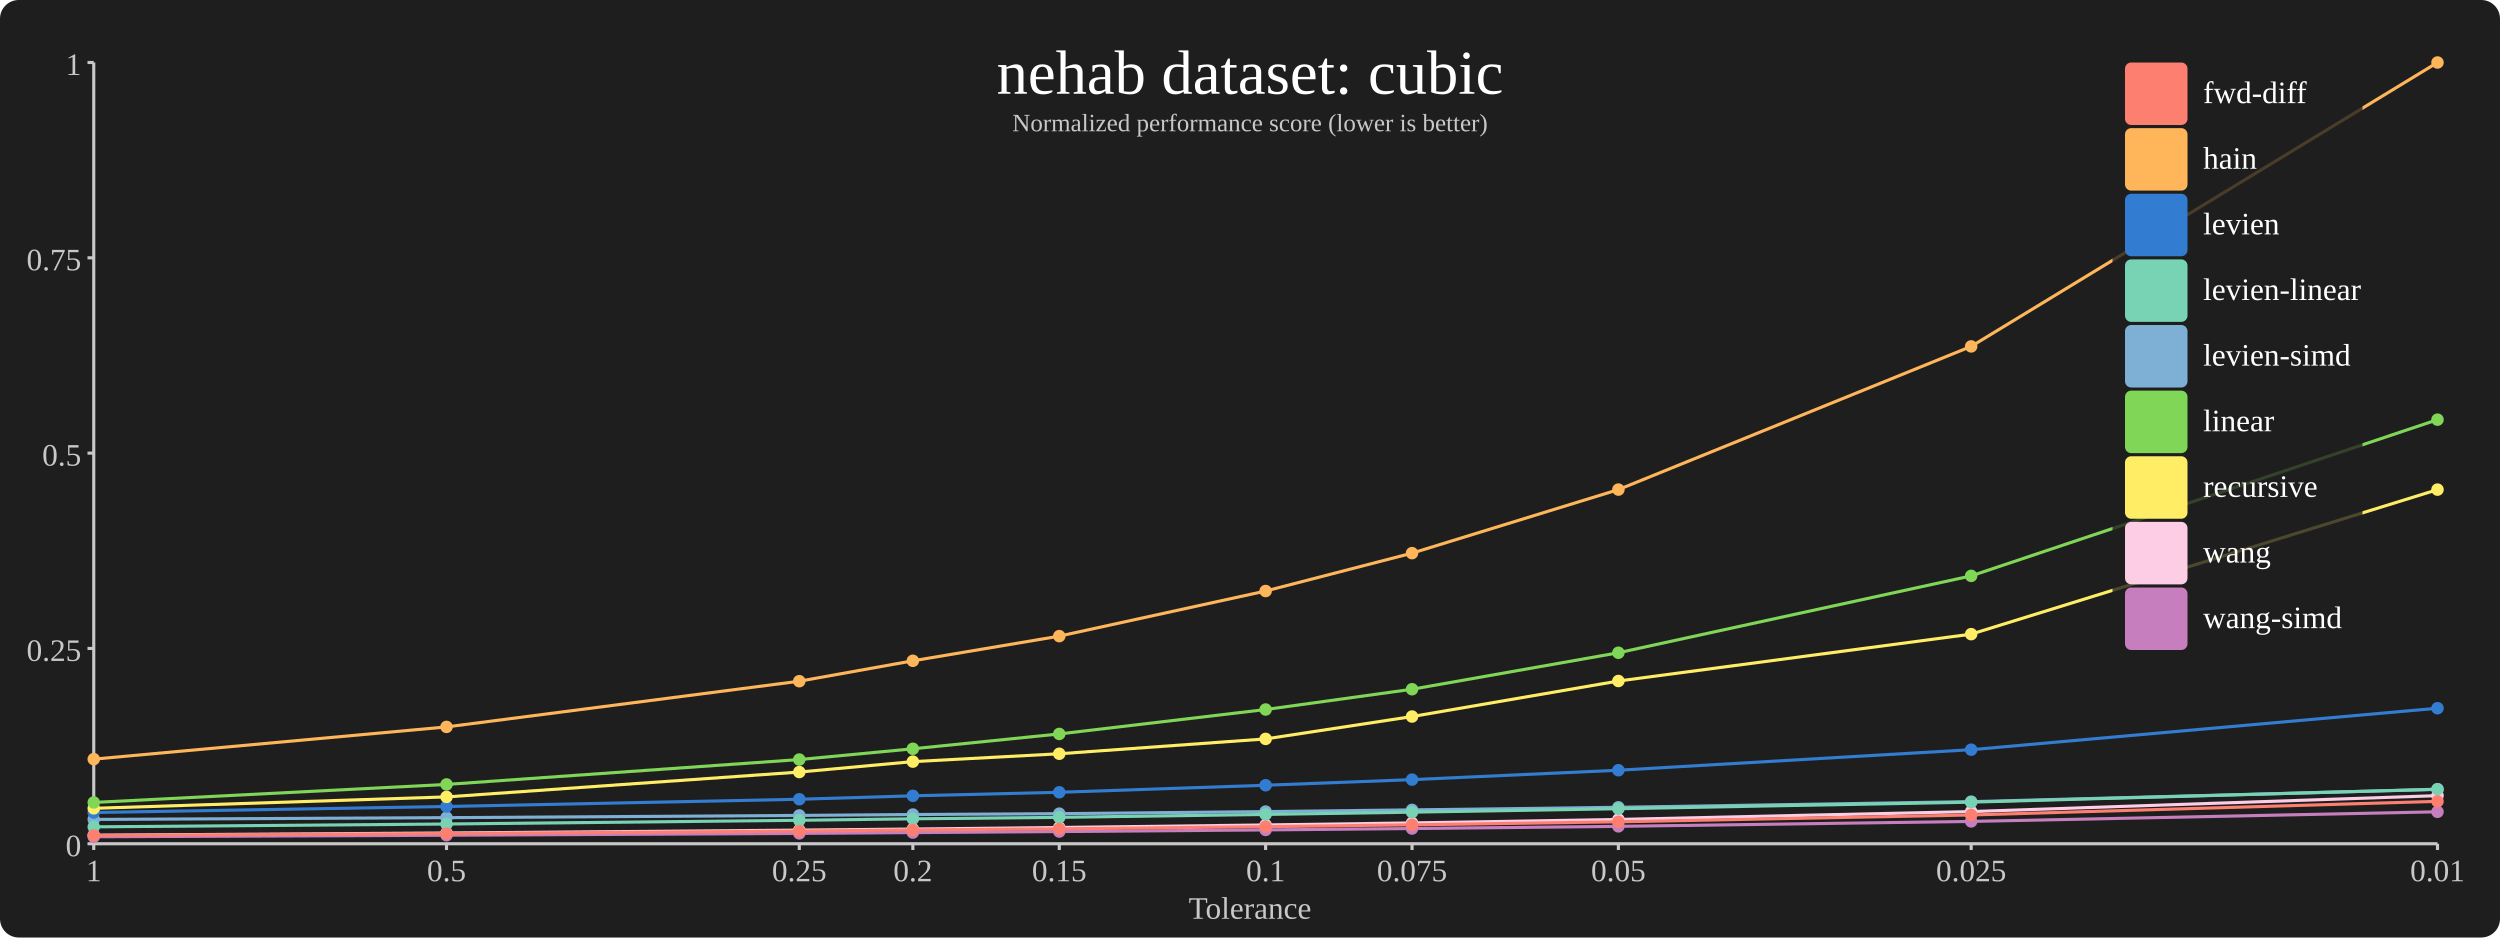
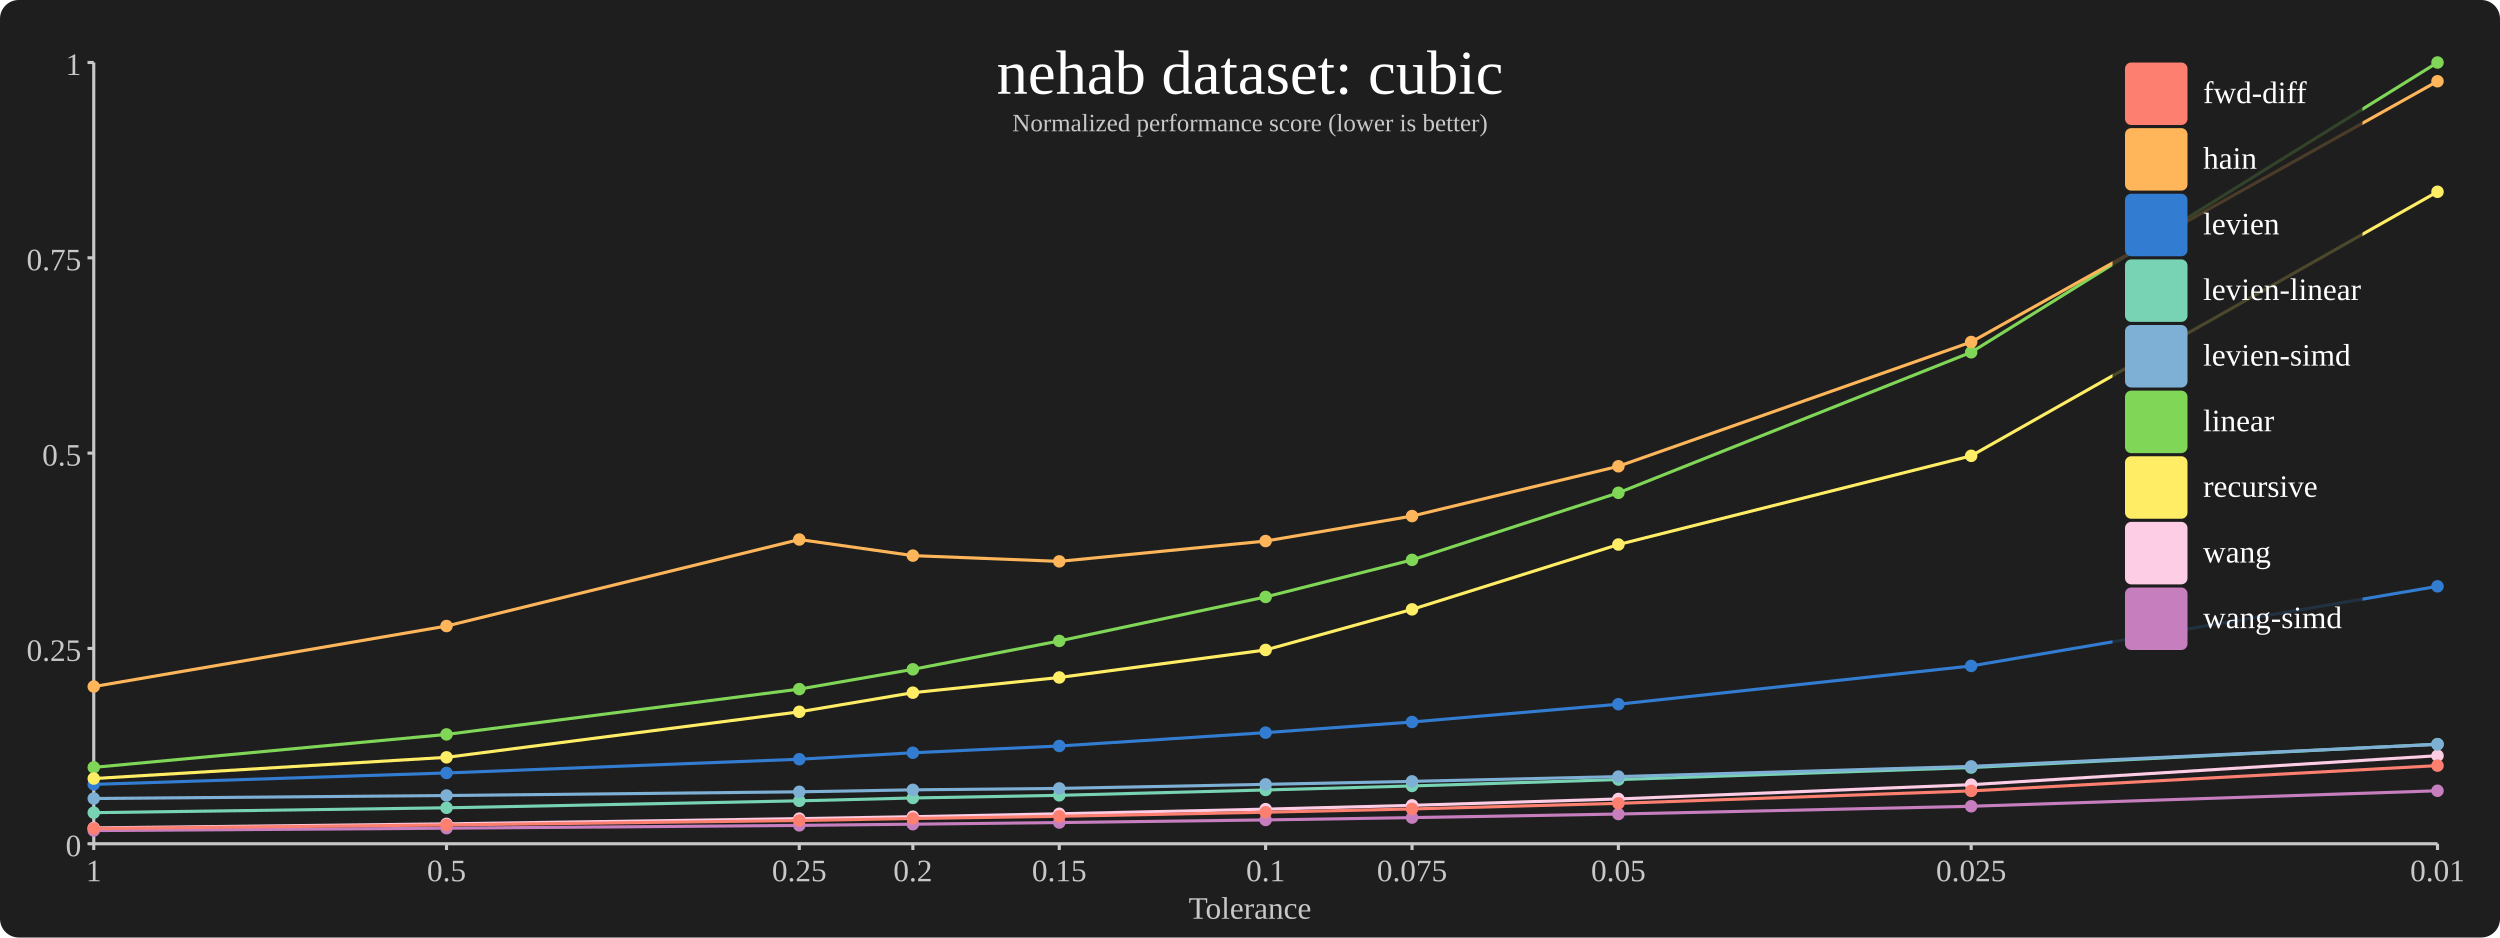
<svg xmlns="http://www.w3.org/2000/svg" viewBox="0 0 800 300">
  <rect x="0" y="0" width="800" height="300" ry="6" style="fill:rgb(30,30,30);stroke:none;fill-opacity:1;stroke-opacity:1;" />
  <path d="M 30 20 L 30 270" style="stroke:rgb(200,200,200);stroke-width:1" />
  <path d="M 30 270 L 780 270" style="stroke:rgb(200,200,200);stroke-width:1" />
  <path d="M 780 270 L 780 272" style="stroke:rgb(200,200,200);stroke-width:1" />
  <text x="780" y="282" style="font-size:10px;fill:rgb(200,200,200);text-anchor:middle;text-align:center;"> 0.01 </text>
  <path d="M 630.772 270 L 630.772 272" style="stroke:rgb(200,200,200);stroke-width:1" />
  <text x="630.772" y="282" style="font-size:10px;fill:rgb(200,200,200);text-anchor:middle;text-align:center;"> 0.025 </text>
  <path d="M 517.886 270 L 517.886 272" style="stroke:rgb(200,200,200);stroke-width:1" />
  <text x="517.886" y="282" style="font-size:10px;fill:rgb(200,200,200);text-anchor:middle;text-align:center;"> 0.05 </text>
  <path d="M 451.852 270 L 451.852 272" style="stroke:rgb(200,200,200);stroke-width:1" />
  <text x="451.852" y="282" style="font-size:10px;fill:rgb(200,200,200);text-anchor:middle;text-align:center;"> 0.075 </text>
  <path d="M 405 270 L 405 272" style="stroke:rgb(200,200,200);stroke-width:1" />
  <text x="405" y="282" style="font-size:10px;fill:rgb(200,200,200);text-anchor:middle;text-align:center;"> 0.1 </text>
  <path d="M 338.966 270 L 338.966 272" style="stroke:rgb(200,200,200);stroke-width:1" />
  <text x="338.966" y="282" style="font-size:10px;fill:rgb(200,200,200);text-anchor:middle;text-align:center;"> 0.15 </text>
  <path d="M 292.114 270 L 292.114 272" style="stroke:rgb(200,200,200);stroke-width:1" />
  <text x="292.114" y="282" style="font-size:10px;fill:rgb(200,200,200);text-anchor:middle;text-align:center;"> 0.2 </text>
  <path d="M 255.773 270 L 255.773 272" style="stroke:rgb(200,200,200);stroke-width:1" />
  <text x="255.773" y="282" style="font-size:10px;fill:rgb(200,200,200);text-anchor:middle;text-align:center;"> 0.25 </text>
  <path d="M 142.886 270 L 142.886 272" style="stroke:rgb(200,200,200);stroke-width:1" />
  <text x="142.886" y="282" style="font-size:10px;fill:rgb(200,200,200);text-anchor:middle;text-align:center;"> 0.5 </text>
  <path d="M 30 270 L 30 272" style="stroke:rgb(200,200,200);stroke-width:1" />
  <text x="30" y="282" style="font-size:10px;fill:rgb(200,200,200);text-anchor:middle;text-align:center;"> 1 </text>
  <path d="M 28 270 L 30 270" style="stroke:rgb(200,200,200);stroke-width:1" />
  <text x="26" y="274" style="font-size:10px;fill:rgb(200,200,200);text-anchor:end;text-align:right;"> 0 </text>
  <path d="M 28 207.5 L 30 207.5" style="stroke:rgb(200,200,200);stroke-width:1" />
  <text x="26" y="211.5" style="font-size:10px;fill:rgb(200,200,200);text-anchor:end;text-align:right;"> 0.25 </text>
  <path d="M 28 145 L 30 145" style="stroke:rgb(200,200,200);stroke-width:1" />
  <text x="26" y="149" style="font-size:10px;fill:rgb(200,200,200);text-anchor:end;text-align:right;"> 0.5 </text>
  <path d="M 28 82.5 L 30 82.5" style="stroke:rgb(200,200,200);stroke-width:1" />
  <text x="26" y="86.5" style="font-size:10px;fill:rgb(200,200,200);text-anchor:end;text-align:right;"> 0.75 </text>
  <path d="M 28 20 L 30 20" style="stroke:rgb(200,200,200);stroke-width:1" />
  <text x="26" y="24" style="font-size:10px;fill:rgb(200,200,200);text-anchor:end;text-align:right;"> 1 </text>
  <text x="400" y="294" style="font-size:10px;fill:rgb(200,200,200);text-anchor:middle;text-align:center;"> Tolerance </text>
-   <circle cx="780" cy="252.59" r="2" style="fill:rgb(126,176,213);stroke:none;fill-opacity:1;stroke-opacity:1;" />
-   <path d="M 780 252.59 L 630.772 256.527" style="stroke:rgb(126,176,213);stroke-width:1" />
-   <circle cx="630.772" cy="256.527" r="2" style="fill:rgb(126,176,213);stroke:none;fill-opacity:1;stroke-opacity:1;" />
-   <path d="M 630.772 256.527 L 517.886 258.332" style="stroke:rgb(126,176,213);stroke-width:1" />
-   <circle cx="517.886" cy="258.332" r="2" style="fill:rgb(126,176,213);stroke:none;fill-opacity:1;stroke-opacity:1;" />
-   <path d="M 517.886 258.332 L 451.852 259.165" style="stroke:rgb(126,176,213);stroke-width:1" />
-   <circle cx="451.852" cy="259.165" r="2" style="fill:rgb(126,176,213);stroke:none;fill-opacity:1;stroke-opacity:1;" />
-   <path d="M 451.852 259.165 L 405 259.702" style="stroke:rgb(126,176,213);stroke-width:1" />
-   <circle cx="405" cy="259.702" r="2" style="fill:rgb(126,176,213);stroke:none;fill-opacity:1;stroke-opacity:1;" />
-   <path d="M 405 259.702 L 338.966 260.37" style="stroke:rgb(126,176,213);stroke-width:1" />
-   <circle cx="338.966" cy="260.37" r="2" style="fill:rgb(126,176,213);stroke:none;fill-opacity:1;stroke-opacity:1;" />
-   <path d="M 338.966 260.37 L 292.114 260.65" style="stroke:rgb(126,176,213);stroke-width:1" />
-   <circle cx="292.114" cy="260.65" r="2" style="fill:rgb(126,176,213);stroke:none;fill-opacity:1;stroke-opacity:1;" />
-   <path d="M 292.114 260.65 L 255.773 260.938" style="stroke:rgb(126,176,213);stroke-width:1" />
-   <circle cx="255.773" cy="260.938" r="2" style="fill:rgb(126,176,213);stroke:none;fill-opacity:1;stroke-opacity:1;" />
-   <path d="M 255.773 260.938 L 142.886 261.65" style="stroke:rgb(126,176,213);stroke-width:1" />
-   <circle cx="142.886" cy="261.65" r="2" style="fill:rgb(126,176,213);stroke:none;fill-opacity:1;stroke-opacity:1;" />
-   <path d="M 142.886 261.65 L 30 262.22" style="stroke:rgb(126,176,213);stroke-width:1" />
-   <circle cx="30" cy="262.22" r="2" style="fill:rgb(126,176,213);stroke:none;fill-opacity:1;stroke-opacity:1;" />
-   <circle cx="780" cy="226.63" r="2" style="fill:rgb(50,125,209);stroke:none;fill-opacity:1;stroke-opacity:1;" />
-   <path d="M 780 226.63 L 630.772 239.9" style="stroke:rgb(50,125,209);stroke-width:1" />
-   <circle cx="630.772" cy="239.9" r="2" style="fill:rgb(50,125,209);stroke:none;fill-opacity:1;stroke-opacity:1;" />
-   <path d="M 630.772 239.9 L 517.886 246.47" style="stroke:rgb(50,125,209);stroke-width:1" />
-   <circle cx="517.886" cy="246.47" r="2" style="fill:rgb(50,125,209);stroke:none;fill-opacity:1;stroke-opacity:1;" />
-   <path d="M 517.886 246.47 L 451.852 249.48" style="stroke:rgb(50,125,209);stroke-width:1" />
-   <circle cx="451.852" cy="249.48" r="2" style="fill:rgb(50,125,209);stroke:none;fill-opacity:1;stroke-opacity:1;" />
-   <path d="M 451.852 249.48 L 405 251.278" style="stroke:rgb(50,125,209);stroke-width:1" />
-   <circle cx="405" cy="251.278" r="2" style="fill:rgb(50,125,209);stroke:none;fill-opacity:1;stroke-opacity:1;" />
-   <path d="M 405 251.278 L 338.966 253.53" style="stroke:rgb(50,125,209);stroke-width:1" />
-   <circle cx="338.966" cy="253.53" r="2" style="fill:rgb(50,125,209);stroke:none;fill-opacity:1;stroke-opacity:1;" />
-   <path d="M 338.966 253.53 L 292.114 254.662" style="stroke:rgb(50,125,209);stroke-width:1" />
-   <circle cx="292.114" cy="254.662" r="2" style="fill:rgb(50,125,209);stroke:none;fill-opacity:1;stroke-opacity:1;" />
-   <path d="M 292.114 254.662 L 255.773 255.757" style="stroke:rgb(50,125,209);stroke-width:1" />
-   <circle cx="255.773" cy="255.757" r="2" style="fill:rgb(50,125,209);stroke:none;fill-opacity:1;stroke-opacity:1;" />
-   <path d="M 255.773 255.757 L 142.886 258.077" style="stroke:rgb(50,125,209);stroke-width:1" />
-   <circle cx="142.886" cy="258.077" r="2" style="fill:rgb(50,125,209);stroke:none;fill-opacity:1;stroke-opacity:1;" />
-   <path d="M 142.886 258.077 L 30 260.002" style="stroke:rgb(50,125,209);stroke-width:1" />
-   <circle cx="30" cy="260.002" r="2" style="fill:rgb(50,125,209);stroke:none;fill-opacity:1;stroke-opacity:1;" />
-   <circle cx="780" cy="156.68" r="2" style="fill:rgb(255,238,101);stroke:none;fill-opacity:1;stroke-opacity:1;" />
-   <path d="M 780 156.68 L 630.772 202.925" style="stroke:rgb(255,238,101);stroke-width:1" />
-   <circle cx="630.772" cy="202.925" r="2" style="fill:rgb(255,238,101);stroke:none;fill-opacity:1;stroke-opacity:1;" />
-   <path d="M 630.772 202.925 L 517.886 217.92" style="stroke:rgb(255,238,101);stroke-width:1" />
-   <circle cx="517.886" cy="217.92" r="2" style="fill:rgb(255,238,101);stroke:none;fill-opacity:1;stroke-opacity:1;" />
-   <path d="M 517.886 217.92 L 451.852 229.292" style="stroke:rgb(255,238,101);stroke-width:1" />
-   <circle cx="451.852" cy="229.292" r="2" style="fill:rgb(255,238,101);stroke:none;fill-opacity:1;stroke-opacity:1;" />
-   <path d="M 451.852 229.292 L 405 236.45" style="stroke:rgb(255,238,101);stroke-width:1" />
-   <circle cx="405" cy="236.45" r="2" style="fill:rgb(255,238,101);stroke:none;fill-opacity:1;stroke-opacity:1;" />
-   <path d="M 405 236.45 L 338.966 241.202" style="stroke:rgb(255,238,101);stroke-width:1" />
-   <circle cx="338.966" cy="241.202" r="2" style="fill:rgb(255,238,101);stroke:none;fill-opacity:1;stroke-opacity:1;" />
-   <path d="M 338.966 241.202 L 292.114 243.718" style="stroke:rgb(255,238,101);stroke-width:1" />
-   <circle cx="292.114" cy="243.718" r="2" style="fill:rgb(255,238,101);stroke:none;fill-opacity:1;stroke-opacity:1;" />
-   <path d="M 292.114 243.718 L 255.773 247.053" style="stroke:rgb(255,238,101);stroke-width:1" />
-   <circle cx="255.773" cy="247.053" r="2" style="fill:rgb(255,238,101);stroke:none;fill-opacity:1;stroke-opacity:1;" />
-   <path d="M 255.773 247.053 L 142.886 255.01" style="stroke:rgb(255,238,101);stroke-width:1" />
-   <circle cx="142.886" cy="255.01" r="2" style="fill:rgb(255,238,101);stroke:none;fill-opacity:1;stroke-opacity:1;" />
-   <path d="M 142.886 255.01 L 30 258.665" style="stroke:rgb(255,238,101);stroke-width:1" />
-   <circle cx="30" cy="258.665" r="2" style="fill:rgb(255,238,101);stroke:none;fill-opacity:1;stroke-opacity:1;" />
-   <circle cx="780" cy="254.605" r="2" style="fill:rgb(253,204,229);stroke:none;fill-opacity:1;stroke-opacity:1;" />
-   <path d="M 780 254.605 L 630.772 259.692" style="stroke:rgb(253,204,229);stroke-width:1" />
-   <circle cx="630.772" cy="259.692" r="2" style="fill:rgb(253,204,229);stroke:none;fill-opacity:1;stroke-opacity:1;" />
-   <path d="M 630.772 259.692 L 517.886 262.22" style="stroke:rgb(253,204,229);stroke-width:1" />
-   <circle cx="517.886" cy="262.22" r="2" style="fill:rgb(253,204,229);stroke:none;fill-opacity:1;stroke-opacity:1;" />
-   <path d="M 517.886 262.22 L 451.852 263.332" style="stroke:rgb(253,204,229);stroke-width:1" />
-   <circle cx="451.852" cy="263.332" r="2" style="fill:rgb(253,204,229);stroke:none;fill-opacity:1;stroke-opacity:1;" />
-   <path d="M 451.852 263.332 L 405 263.985" style="stroke:rgb(253,204,229);stroke-width:1" />
-   <circle cx="405" cy="263.985" r="2" style="fill:rgb(253,204,229);stroke:none;fill-opacity:1;stroke-opacity:1;" />
-   <path d="M 405 263.985 L 338.966 264.795" style="stroke:rgb(253,204,229);stroke-width:1" />
-   <circle cx="338.966" cy="264.795" r="2" style="fill:rgb(253,204,229);stroke:none;fill-opacity:1;stroke-opacity:1;" />
-   <path d="M 338.966 264.795 L 292.114 265.298" style="stroke:rgb(253,204,229);stroke-width:1" />
-   <circle cx="292.114" cy="265.298" r="2" style="fill:rgb(253,204,229);stroke:none;fill-opacity:1;stroke-opacity:1;" />
-   <path d="M 292.114 265.298 L 255.773 265.64" style="stroke:rgb(253,204,229);stroke-width:1" />
-   <circle cx="255.773" cy="265.64" r="2" style="fill:rgb(253,204,229);stroke:none;fill-opacity:1;stroke-opacity:1;" />
-   <path d="M 255.773 265.64 L 142.886 266.558" style="stroke:rgb(253,204,229);stroke-width:1" />
-   <circle cx="142.886" cy="266.558" r="2" style="fill:rgb(253,204,229);stroke:none;fill-opacity:1;stroke-opacity:1;" />
-   <path d="M 142.886 266.558 L 30 267.26" style="stroke:rgb(253,204,229);stroke-width:1" />
-   <circle cx="30" cy="267.26" r="2" style="fill:rgb(253,204,229);stroke:none;fill-opacity:1;stroke-opacity:1;" />
-   <circle cx="780" cy="252.542" r="2" style="fill:rgb(119,211,179);stroke:none;fill-opacity:1;stroke-opacity:1;" />
-   <path d="M 780 252.542 L 630.772 256.688" style="stroke:rgb(119,211,179);stroke-width:1" />
-   <circle cx="630.772" cy="256.688" r="2" style="fill:rgb(119,211,179);stroke:none;fill-opacity:1;stroke-opacity:1;" />
-   <path d="M 630.772 256.688 L 517.886 258.793" style="stroke:rgb(119,211,179);stroke-width:1" />
-   <circle cx="517.886" cy="258.793" r="2" style="fill:rgb(119,211,179);stroke:none;fill-opacity:1;stroke-opacity:1;" />
-   <path d="M 517.886 258.793 L 451.852 259.892" style="stroke:rgb(119,211,179);stroke-width:1" />
-   <circle cx="451.852" cy="259.892" r="2" style="fill:rgb(119,211,179);stroke:none;fill-opacity:1;stroke-opacity:1;" />
-   <path d="M 451.852 259.892 L 405 260.615" style="stroke:rgb(119,211,179);stroke-width:1" />
-   <circle cx="405" cy="260.615" r="2" style="fill:rgb(119,211,179);stroke:none;fill-opacity:1;stroke-opacity:1;" />
-   <path d="M 405 260.615 L 338.966 261.55" style="stroke:rgb(119,211,179);stroke-width:1" />
-   <circle cx="338.966" cy="261.55" r="2" style="fill:rgb(119,211,179);stroke:none;fill-opacity:1;stroke-opacity:1;" />
-   <path d="M 338.966 261.55 L 292.114 262.02" style="stroke:rgb(119,211,179);stroke-width:1" />
-   <circle cx="292.114" cy="262.02" r="2" style="fill:rgb(119,211,179);stroke:none;fill-opacity:1;stroke-opacity:1;" />
-   <path d="M 292.114 262.02 L 255.773 262.493" style="stroke:rgb(119,211,179);stroke-width:1" />
-   <circle cx="255.773" cy="262.493" r="2" style="fill:rgb(119,211,179);stroke:none;fill-opacity:1;stroke-opacity:1;" />
-   <path d="M 255.773 262.493 L 142.886 263.685" style="stroke:rgb(119,211,179);stroke-width:1" />
-   <circle cx="142.886" cy="263.685" r="2" style="fill:rgb(119,211,179);stroke:none;fill-opacity:1;stroke-opacity:1;" />
-   <path d="M 142.886 263.685 L 30 264.592" style="stroke:rgb(119,211,179);stroke-width:1" />
-   <circle cx="30" cy="264.592" r="2" style="fill:rgb(119,211,179);stroke:none;fill-opacity:1;stroke-opacity:1;" />
-   <circle cx="780" cy="134.292" r="2" style="fill:rgb(128,214,87);stroke:none;fill-opacity:1;stroke-opacity:1;" />
-   <path d="M 780 134.292 L 630.772 184.28" style="stroke:rgb(128,214,87);stroke-width:1" />
-   <circle cx="630.772" cy="184.28" r="2" style="fill:rgb(128,214,87);stroke:none;fill-opacity:1;stroke-opacity:1;" />
-   <path d="M 630.772 184.28 L 517.886 208.877" style="stroke:rgb(128,214,87);stroke-width:1" />
-   <circle cx="517.886" cy="208.877" r="2" style="fill:rgb(128,214,87);stroke:none;fill-opacity:1;stroke-opacity:1;" />
-   <path d="M 517.886 208.877 L 451.852 220.558" style="stroke:rgb(128,214,87);stroke-width:1" />
-   <circle cx="451.852" cy="220.558" r="2" style="fill:rgb(128,214,87);stroke:none;fill-opacity:1;stroke-opacity:1;" />
-   <path d="M 451.852 220.558 L 405 227.045" style="stroke:rgb(128,214,87);stroke-width:1" />
-   <circle cx="405" cy="227.045" r="2" style="fill:rgb(128,214,87);stroke:none;fill-opacity:1;stroke-opacity:1;" />
-   <path d="M 405 227.045 L 338.966 234.857" style="stroke:rgb(128,214,87);stroke-width:1" />
-   <circle cx="338.966" cy="234.857" r="2" style="fill:rgb(128,214,87);stroke:none;fill-opacity:1;stroke-opacity:1;" />
-   <path d="M 338.966 234.857 L 292.114 239.613" style="stroke:rgb(128,214,87);stroke-width:1" />
-   <circle cx="292.114" cy="239.613" r="2" style="fill:rgb(128,214,87);stroke:none;fill-opacity:1;stroke-opacity:1;" />
-   <path d="M 292.114 239.613 L 255.773 243.055" style="stroke:rgb(128,214,87);stroke-width:1" />
-   <circle cx="255.773" cy="243.055" r="2" style="fill:rgb(128,214,87);stroke:none;fill-opacity:1;stroke-opacity:1;" />
-   <path d="M 255.773 243.055 L 142.886 251.015" style="stroke:rgb(128,214,87);stroke-width:1" />
-   <circle cx="142.886" cy="251.015" r="2" style="fill:rgb(128,214,87);stroke:none;fill-opacity:1;stroke-opacity:1;" />
-   <path d="M 142.886 251.015 L 30 256.785" style="stroke:rgb(128,214,87);stroke-width:1" />
-   <circle cx="30" cy="256.785" r="2" style="fill:rgb(128,214,87);stroke:none;fill-opacity:1;stroke-opacity:1;" />
-   <circle cx="780" cy="259.772" r="2" style="fill:rgb(199,126,190);stroke:none;fill-opacity:1;stroke-opacity:1;" />
-   <path d="M 780 259.772 L 630.772 262.853" style="stroke:rgb(199,126,190);stroke-width:1" />
-   <circle cx="630.772" cy="262.853" r="2" style="fill:rgb(199,126,190);stroke:none;fill-opacity:1;stroke-opacity:1;" />
-   <path d="M 630.772 262.853 L 517.886 264.43" style="stroke:rgb(199,126,190);stroke-width:1" />
-   <circle cx="517.886" cy="264.43" r="2" style="fill:rgb(199,126,190);stroke:none;fill-opacity:1;stroke-opacity:1;" />
-   <path d="M 517.886 264.43 L 451.852 265.127" style="stroke:rgb(199,126,190);stroke-width:1" />
-   <circle cx="451.852" cy="265.127" r="2" style="fill:rgb(199,126,190);stroke:none;fill-opacity:1;stroke-opacity:1;" />
-   <path d="M 451.852 265.127 L 405 265.575" style="stroke:rgb(199,126,190);stroke-width:1" />
-   <circle cx="405" cy="265.575" r="2" style="fill:rgb(199,126,190);stroke:none;fill-opacity:1;stroke-opacity:1;" />
-   <path d="M 405 265.575 L 338.966 266.098" style="stroke:rgb(199,126,190);stroke-width:1" />
-   <circle cx="338.966" cy="266.098" r="2" style="fill:rgb(199,126,190);stroke:none;fill-opacity:1;stroke-opacity:1;" />
-   <path d="M 338.966 266.098 L 292.114 266.433" style="stroke:rgb(199,126,190);stroke-width:1" />
-   <circle cx="292.114" cy="266.433" r="2" style="fill:rgb(199,126,190);stroke:none;fill-opacity:1;stroke-opacity:1;" />
-   <path d="M 292.114 266.433 L 255.773 266.688" style="stroke:rgb(199,126,190);stroke-width:1" />
-   <circle cx="255.773" cy="266.688" r="2" style="fill:rgb(199,126,190);stroke:none;fill-opacity:1;stroke-opacity:1;" />
-   <path d="M 255.773 266.688 L 142.886 267.277" style="stroke:rgb(199,126,190);stroke-width:1" />
-   <circle cx="142.886" cy="267.277" r="2" style="fill:rgb(199,126,190);stroke:none;fill-opacity:1;stroke-opacity:1;" />
-   <path d="M 142.886 267.277 L 30 267.762" style="stroke:rgb(199,126,190);stroke-width:1" />
-   <circle cx="30" cy="267.762" r="2" style="fill:rgb(199,126,190);stroke:none;fill-opacity:1;stroke-opacity:1;" />
-   <circle cx="780" cy="256.428" r="2" style="fill:rgb(253,127,111);stroke:none;fill-opacity:1;stroke-opacity:1;" />
-   <path d="M 780 256.428 L 630.772 260.788" style="stroke:rgb(253,127,111);stroke-width:1" />
-   <circle cx="630.772" cy="260.788" r="2" style="fill:rgb(253,127,111);stroke:none;fill-opacity:1;stroke-opacity:1;" />
-   <path d="M 630.772 260.788 L 517.886 262.975" style="stroke:rgb(253,127,111);stroke-width:1" />
-   <circle cx="517.886" cy="262.975" r="2" style="fill:rgb(253,127,111);stroke:none;fill-opacity:1;stroke-opacity:1;" />
-   <path d="M 517.886 262.975 L 451.852 263.94" style="stroke:rgb(253,127,111);stroke-width:1" />
-   <circle cx="451.852" cy="263.94" r="2" style="fill:rgb(253,127,111);stroke:none;fill-opacity:1;stroke-opacity:1;" />
-   <path d="M 451.852 263.94 L 405 264.533" style="stroke:rgb(253,127,111);stroke-width:1" />
-   <circle cx="405" cy="264.533" r="2" style="fill:rgb(253,127,111);stroke:none;fill-opacity:1;stroke-opacity:1;" />
-   <path d="M 405 264.533 L 338.966 265.23" style="stroke:rgb(253,127,111);stroke-width:1" />
-   <circle cx="338.966" cy="265.23" r="2" style="fill:rgb(253,127,111);stroke:none;fill-opacity:1;stroke-opacity:1;" />
-   <path d="M 338.966 265.23 L 292.114 265.585" style="stroke:rgb(253,127,111);stroke-width:1" />
-   <circle cx="292.114" cy="265.585" r="2" style="fill:rgb(253,127,111);stroke:none;fill-opacity:1;stroke-opacity:1;" />
-   <path d="M 292.114 265.585 L 255.773 265.95" style="stroke:rgb(253,127,111);stroke-width:1" />
-   <circle cx="255.773" cy="265.95" r="2" style="fill:rgb(253,127,111);stroke:none;fill-opacity:1;stroke-opacity:1;" />
-   <path d="M 255.773 265.95 L 142.886 266.735" style="stroke:rgb(253,127,111);stroke-width:1" />
-   <circle cx="142.886" cy="266.735" r="2" style="fill:rgb(253,127,111);stroke:none;fill-opacity:1;stroke-opacity:1;" />
-   <path d="M 142.886 266.735 L 30 267.342" style="stroke:rgb(253,127,111);stroke-width:1" />
-   <circle cx="30" cy="267.342" r="2" style="fill:rgb(253,127,111);stroke:none;fill-opacity:1;stroke-opacity:1;" />
-   <circle cx="780" cy="20" r="2" style="fill:rgb(255,181,90);stroke:none;fill-opacity:1;stroke-opacity:1;" />
-   <path d="M 780 20 L 630.772 110.85" style="stroke:rgb(255,181,90);stroke-width:1" />
-   <circle cx="630.772" cy="110.85" r="2" style="fill:rgb(255,181,90);stroke:none;fill-opacity:1;stroke-opacity:1;" />
-   <path d="M 630.772 110.85 L 517.886 156.67" style="stroke:rgb(255,181,90);stroke-width:1" />
-   <circle cx="517.886" cy="156.67" r="2" style="fill:rgb(255,181,90);stroke:none;fill-opacity:1;stroke-opacity:1;" />
-   <path d="M 517.886 156.67 L 451.852 177.002" style="stroke:rgb(255,181,90);stroke-width:1" />
-   <circle cx="451.852" cy="177.002" r="2" style="fill:rgb(255,181,90);stroke:none;fill-opacity:1;stroke-opacity:1;" />
-   <path d="M 451.852 177.002 L 405 189.125" style="stroke:rgb(255,181,90);stroke-width:1" />
-   <circle cx="405" cy="189.125" r="2" style="fill:rgb(255,181,90);stroke:none;fill-opacity:1;stroke-opacity:1;" />
-   <path d="M 405 189.125 L 338.966 203.56" style="stroke:rgb(255,181,90);stroke-width:1" />
-   <circle cx="338.966" cy="203.56" r="2" style="fill:rgb(255,181,90);stroke:none;fill-opacity:1;stroke-opacity:1;" />
-   <path d="M 338.966 203.56 L 292.114 211.455" style="stroke:rgb(255,181,90);stroke-width:1" />
-   <circle cx="292.114" cy="211.455" r="2" style="fill:rgb(255,181,90);stroke:none;fill-opacity:1;stroke-opacity:1;" />
-   <path d="M 292.114 211.455 L 255.773 217.985" style="stroke:rgb(255,181,90);stroke-width:1" />
-   <circle cx="255.773" cy="217.985" r="2" style="fill:rgb(255,181,90);stroke:none;fill-opacity:1;stroke-opacity:1;" />
-   <path d="M 255.773 217.985 L 142.886 232.61" style="stroke:rgb(255,181,90);stroke-width:1" />
-   <circle cx="142.886" cy="232.61" r="2" style="fill:rgb(255,181,90);stroke:none;fill-opacity:1;stroke-opacity:1;" />
-   <path d="M 142.886 232.61 L 30 242.92" style="stroke:rgb(255,181,90);stroke-width:1" />
-   <circle cx="30" cy="242.92" r="2" style="fill:rgb(255,181,90);stroke:none;fill-opacity:1;stroke-opacity:1;" />
+   <circle cx="780" cy="241.827" r="2" style="fill:rgb(253,204,229);stroke:none;fill-opacity:1;stroke-opacity:1;" />
+   <path d="M 780 241.827 L 630.772 251.09" style="stroke:rgb(253,204,229);stroke-width:1" />
+   <circle cx="630.772" cy="251.09" r="2" style="fill:rgb(253,204,229);stroke:none;fill-opacity:1;stroke-opacity:1;" />
+   <path d="M 630.772 251.09 L 517.886 255.665" style="stroke:rgb(253,204,229);stroke-width:1" />
+   <circle cx="517.886" cy="255.665" r="2" style="fill:rgb(253,204,229);stroke:none;fill-opacity:1;stroke-opacity:1;" />
+   <path d="M 517.886 255.665 L 451.852 257.707" style="stroke:rgb(253,204,229);stroke-width:1" />
+   <circle cx="451.852" cy="257.707" r="2" style="fill:rgb(253,204,229);stroke:none;fill-opacity:1;stroke-opacity:1;" />
+   <path d="M 451.852 257.707 L 405 258.928" style="stroke:rgb(253,204,229);stroke-width:1" />
+   <circle cx="405" cy="258.928" r="2" style="fill:rgb(253,204,229);stroke:none;fill-opacity:1;stroke-opacity:1;" />
+   <path d="M 405 258.928 L 338.966 260.405" style="stroke:rgb(253,204,229);stroke-width:1" />
+   <circle cx="338.966" cy="260.405" r="2" style="fill:rgb(253,204,229);stroke:none;fill-opacity:1;stroke-opacity:1;" />
+   <path d="M 338.966 260.405 L 292.114 261.345" style="stroke:rgb(253,204,229);stroke-width:1" />
+   <circle cx="292.114" cy="261.345" r="2" style="fill:rgb(253,204,229);stroke:none;fill-opacity:1;stroke-opacity:1;" />
+   <path d="M 292.114 261.345 L 255.773 261.96" style="stroke:rgb(253,204,229);stroke-width:1" />
+   <circle cx="255.773" cy="261.96" r="2" style="fill:rgb(253,204,229);stroke:none;fill-opacity:1;stroke-opacity:1;" />
+   <path d="M 255.773 261.96 L 142.886 263.637" style="stroke:rgb(253,204,229);stroke-width:1" />
+   <circle cx="142.886" cy="263.637" r="2" style="fill:rgb(253,204,229);stroke:none;fill-opacity:1;stroke-opacity:1;" />
+   <path d="M 142.886 263.637 L 30 264.94" style="stroke:rgb(253,204,229);stroke-width:1" />
+   <circle cx="30" cy="264.94" r="2" style="fill:rgb(253,204,229);stroke:none;fill-opacity:1;stroke-opacity:1;" />
+   <circle cx="780" cy="187.623" r="2" style="fill:rgb(50,125,209);stroke:none;fill-opacity:1;stroke-opacity:1;" />
+   <path d="M 780 187.623 L 630.772 213.1" style="stroke:rgb(50,125,209);stroke-width:1" />
+   <circle cx="630.772" cy="213.1" r="2" style="fill:rgb(50,125,209);stroke:none;fill-opacity:1;stroke-opacity:1;" />
+   <path d="M 630.772 213.1 L 517.886 225.347" style="stroke:rgb(50,125,209);stroke-width:1" />
+   <circle cx="517.886" cy="225.347" r="2" style="fill:rgb(50,125,209);stroke:none;fill-opacity:1;stroke-opacity:1;" />
+   <path d="M 517.886 225.347 L 451.852 231.035" style="stroke:rgb(50,125,209);stroke-width:1" />
+   <circle cx="451.852" cy="231.035" r="2" style="fill:rgb(50,125,209);stroke:none;fill-opacity:1;stroke-opacity:1;" />
+   <path d="M 451.852 231.035 L 405 234.442" style="stroke:rgb(50,125,209);stroke-width:1" />
+   <circle cx="405" cy="234.442" r="2" style="fill:rgb(50,125,209);stroke:none;fill-opacity:1;stroke-opacity:1;" />
+   <path d="M 405 234.442 L 338.966 238.715" style="stroke:rgb(50,125,209);stroke-width:1" />
+   <circle cx="338.966" cy="238.715" r="2" style="fill:rgb(50,125,209);stroke:none;fill-opacity:1;stroke-opacity:1;" />
+   <path d="M 338.966 238.715 L 292.114 240.882" style="stroke:rgb(50,125,209);stroke-width:1" />
+   <circle cx="292.114" cy="240.882" r="2" style="fill:rgb(50,125,209);stroke:none;fill-opacity:1;stroke-opacity:1;" />
+   <path d="M 292.114 240.882 L 255.773 242.947" style="stroke:rgb(50,125,209);stroke-width:1" />
+   <circle cx="255.773" cy="242.947" r="2" style="fill:rgb(50,125,209);stroke:none;fill-opacity:1;stroke-opacity:1;" />
+   <path d="M 255.773 242.947 L 142.886 247.345" style="stroke:rgb(50,125,209);stroke-width:1" />
+   <circle cx="142.886" cy="247.345" r="2" style="fill:rgb(50,125,209);stroke:none;fill-opacity:1;stroke-opacity:1;" />
+   <path d="M 142.886 247.345 L 30 251.005" style="stroke:rgb(50,125,209);stroke-width:1" />
+   <circle cx="30" cy="251.005" r="2" style="fill:rgb(50,125,209);stroke:none;fill-opacity:1;stroke-opacity:1;" />
+   <circle cx="780" cy="20" r="2" style="fill:rgb(128,214,87);stroke:none;fill-opacity:1;stroke-opacity:1;" />
+   <path d="M 780 20 L 630.772 112.733" style="stroke:rgb(128,214,87);stroke-width:1" />
+   <circle cx="630.772" cy="112.733" r="2" style="fill:rgb(128,214,87);stroke:none;fill-opacity:1;stroke-opacity:1;" />
+   <path d="M 630.772 112.733 L 517.886 157.692" style="stroke:rgb(128,214,87);stroke-width:1" />
+   <circle cx="517.886" cy="157.692" r="2" style="fill:rgb(128,214,87);stroke:none;fill-opacity:1;stroke-opacity:1;" />
+   <path d="M 517.886 157.692 L 451.852 179.162" style="stroke:rgb(128,214,87);stroke-width:1" />
+   <circle cx="451.852" cy="179.162" r="2" style="fill:rgb(128,214,87);stroke:none;fill-opacity:1;stroke-opacity:1;" />
+   <path d="M 451.852 179.162 L 405 191.018" style="stroke:rgb(128,214,87);stroke-width:1" />
+   <circle cx="405" cy="191.018" r="2" style="fill:rgb(128,214,87);stroke:none;fill-opacity:1;stroke-opacity:1;" />
+   <path d="M 405 191.018 L 338.966 205.097" style="stroke:rgb(128,214,87);stroke-width:1" />
+   <circle cx="338.966" cy="205.097" r="2" style="fill:rgb(128,214,87);stroke:none;fill-opacity:1;stroke-opacity:1;" />
+   <path d="M 338.966 205.097 L 292.114 214.18" style="stroke:rgb(128,214,87);stroke-width:1" />
+   <circle cx="292.114" cy="214.18" r="2" style="fill:rgb(128,214,87);stroke:none;fill-opacity:1;stroke-opacity:1;" />
+   <path d="M 292.114 214.18 L 255.773 220.512" style="stroke:rgb(128,214,87);stroke-width:1" />
+   <circle cx="255.773" cy="220.512" r="2" style="fill:rgb(128,214,87);stroke:none;fill-opacity:1;stroke-opacity:1;" />
+   <path d="M 255.773 220.512 L 142.886 235.007" style="stroke:rgb(128,214,87);stroke-width:1" />
+   <circle cx="142.886" cy="235.007" r="2" style="fill:rgb(128,214,87);stroke:none;fill-opacity:1;stroke-opacity:1;" />
+   <path d="M 142.886 235.007 L 30 245.558" style="stroke:rgb(128,214,87);stroke-width:1" />
+   <circle cx="30" cy="245.558" r="2" style="fill:rgb(128,214,87);stroke:none;fill-opacity:1;stroke-opacity:1;" />
+   <circle cx="780" cy="238.125" r="2" style="fill:rgb(119,211,179);stroke:none;fill-opacity:1;stroke-opacity:1;" />
+   <path d="M 780 238.125 L 630.772 245.613" style="stroke:rgb(119,211,179);stroke-width:1" />
+   <circle cx="630.772" cy="245.613" r="2" style="fill:rgb(119,211,179);stroke:none;fill-opacity:1;stroke-opacity:1;" />
+   <path d="M 630.772 245.613 L 517.886 249.46" style="stroke:rgb(119,211,179);stroke-width:1" />
+   <circle cx="517.886" cy="249.46" r="2" style="fill:rgb(119,211,179);stroke:none;fill-opacity:1;stroke-opacity:1;" />
+   <path d="M 517.886 249.46 L 451.852 251.502" style="stroke:rgb(119,211,179);stroke-width:1" />
+   <circle cx="451.852" cy="251.502" r="2" style="fill:rgb(119,211,179);stroke:none;fill-opacity:1;stroke-opacity:1;" />
+   <path d="M 451.852 251.502 L 405 252.787" style="stroke:rgb(119,211,179);stroke-width:1" />
+   <circle cx="405" cy="252.787" r="2" style="fill:rgb(119,211,179);stroke:none;fill-opacity:1;stroke-opacity:1;" />
+   <path d="M 405 252.787 L 338.966 254.502" style="stroke:rgb(119,211,179);stroke-width:1" />
+   <circle cx="338.966" cy="254.502" r="2" style="fill:rgb(119,211,179);stroke:none;fill-opacity:1;stroke-opacity:1;" />
+   <path d="M 338.966 254.502 L 292.114 255.355" style="stroke:rgb(119,211,179);stroke-width:1" />
+   <circle cx="292.114" cy="255.355" r="2" style="fill:rgb(119,211,179);stroke:none;fill-opacity:1;stroke-opacity:1;" />
+   <path d="M 292.114 255.355 L 255.773 256.26" style="stroke:rgb(119,211,179);stroke-width:1" />
+   <circle cx="255.773" cy="256.26" r="2" style="fill:rgb(119,211,179);stroke:none;fill-opacity:1;stroke-opacity:1;" />
+   <path d="M 255.773 256.26 L 142.886 258.498" style="stroke:rgb(119,211,179);stroke-width:1" />
+   <circle cx="142.886" cy="258.498" r="2" style="fill:rgb(119,211,179);stroke:none;fill-opacity:1;stroke-opacity:1;" />
+   <path d="M 142.886 258.498 L 30 260.05" style="stroke:rgb(119,211,179);stroke-width:1" />
+   <circle cx="30" cy="260.05" r="2" style="fill:rgb(119,211,179);stroke:none;fill-opacity:1;stroke-opacity:1;" />
+   <circle cx="780" cy="61.37" r="2" style="fill:rgb(255,238,101);stroke:none;fill-opacity:1;stroke-opacity:1;" />
+   <path d="M 780 61.37 L 630.772 145.868" style="stroke:rgb(255,238,101);stroke-width:1" />
+   <circle cx="630.772" cy="145.868" r="2" style="fill:rgb(255,238,101);stroke:none;fill-opacity:1;stroke-opacity:1;" />
+   <path d="M 630.772 145.868 L 517.886 174.248" style="stroke:rgb(255,238,101);stroke-width:1" />
+   <circle cx="517.886" cy="174.248" r="2" style="fill:rgb(255,238,101);stroke:none;fill-opacity:1;stroke-opacity:1;" />
+   <path d="M 517.886 174.248 L 451.852 194.998" style="stroke:rgb(255,238,101);stroke-width:1" />
+   <circle cx="451.852" cy="194.998" r="2" style="fill:rgb(255,238,101);stroke:none;fill-opacity:1;stroke-opacity:1;" />
+   <path d="M 451.852 194.998 L 405 207.982" style="stroke:rgb(255,238,101);stroke-width:1" />
+   <circle cx="405" cy="207.982" r="2" style="fill:rgb(255,238,101);stroke:none;fill-opacity:1;stroke-opacity:1;" />
+   <path d="M 405 207.982 L 338.966 216.79" style="stroke:rgb(255,238,101);stroke-width:1" />
+   <circle cx="338.966" cy="216.79" r="2" style="fill:rgb(255,238,101);stroke:none;fill-opacity:1;stroke-opacity:1;" />
+   <path d="M 338.966 216.79 L 292.114 221.655" style="stroke:rgb(255,238,101);stroke-width:1" />
+   <circle cx="292.114" cy="221.655" r="2" style="fill:rgb(255,238,101);stroke:none;fill-opacity:1;stroke-opacity:1;" />
+   <path d="M 292.114 221.655 L 255.773 227.778" style="stroke:rgb(255,238,101);stroke-width:1" />
+   <circle cx="255.773" cy="227.778" r="2" style="fill:rgb(255,238,101);stroke:none;fill-opacity:1;stroke-opacity:1;" />
+   <path d="M 255.773 227.778 L 142.886 242.345" style="stroke:rgb(255,238,101);stroke-width:1" />
+   <circle cx="142.886" cy="242.345" r="2" style="fill:rgb(255,238,101);stroke:none;fill-opacity:1;stroke-opacity:1;" />
+   <path d="M 142.886 242.345 L 30 249.132" style="stroke:rgb(255,238,101);stroke-width:1" />
+   <circle cx="30" cy="249.132" r="2" style="fill:rgb(255,238,101);stroke:none;fill-opacity:1;stroke-opacity:1;" />
+   <circle cx="780" cy="26" r="2" style="fill:rgb(255,181,90);stroke:none;fill-opacity:1;stroke-opacity:1;" />
+   <path d="M 780 26 L 630.772 109.44" style="stroke:rgb(255,181,90);stroke-width:1" />
+   <circle cx="630.772" cy="109.44" r="2" style="fill:rgb(255,181,90);stroke:none;fill-opacity:1;stroke-opacity:1;" />
+   <path d="M 630.772 109.44 L 517.886 149.207" style="stroke:rgb(255,181,90);stroke-width:1" />
+   <circle cx="517.886" cy="149.207" r="2" style="fill:rgb(255,181,90);stroke:none;fill-opacity:1;stroke-opacity:1;" />
+   <path d="M 517.886 149.207 L 451.852 165.143" style="stroke:rgb(255,181,90);stroke-width:1" />
+   <circle cx="451.852" cy="165.143" r="2" style="fill:rgb(255,181,90);stroke:none;fill-opacity:1;stroke-opacity:1;" />
+   <path d="M 451.852 165.143 L 405 173.132" style="stroke:rgb(255,181,90);stroke-width:1" />
+   <circle cx="405" cy="173.132" r="2" style="fill:rgb(255,181,90);stroke:none;fill-opacity:1;stroke-opacity:1;" />
+   <path d="M 405 173.132 L 338.966 179.64" style="stroke:rgb(255,181,90);stroke-width:1" />
+   <circle cx="338.966" cy="179.64" r="2" style="fill:rgb(255,181,90);stroke:none;fill-opacity:1;stroke-opacity:1;" />
+   <path d="M 338.966 179.64 L 292.114 177.8" style="stroke:rgb(255,181,90);stroke-width:1" />
+   <circle cx="292.114" cy="177.8" r="2" style="fill:rgb(255,181,90);stroke:none;fill-opacity:1;stroke-opacity:1;" />
+   <path d="M 292.114 177.8 L 255.773 172.647" style="stroke:rgb(255,181,90);stroke-width:1" />
+   <circle cx="255.773" cy="172.647" r="2" style="fill:rgb(255,181,90);stroke:none;fill-opacity:1;stroke-opacity:1;" />
+   <path d="M 255.773 172.647 L 142.886 200.33" style="stroke:rgb(255,181,90);stroke-width:1" />
+   <circle cx="142.886" cy="200.33" r="2" style="fill:rgb(255,181,90);stroke:none;fill-opacity:1;stroke-opacity:1;" />
+   <path d="M 142.886 200.33 L 30 219.7" style="stroke:rgb(255,181,90);stroke-width:1" />
+   <circle cx="30" cy="219.7" r="2" style="fill:rgb(255,181,90);stroke:none;fill-opacity:1;stroke-opacity:1;" />
+   <circle cx="780" cy="253.045" r="2" style="fill:rgb(199,126,190);stroke:none;fill-opacity:1;stroke-opacity:1;" />
+   <path d="M 780 253.045 L 630.772 258.007" style="stroke:rgb(199,126,190);stroke-width:1" />
+   <circle cx="630.772" cy="258.007" r="2" style="fill:rgb(199,126,190);stroke:none;fill-opacity:1;stroke-opacity:1;" />
+   <path d="M 630.772 258.007 L 517.886 260.49" style="stroke:rgb(199,126,190);stroke-width:1" />
+   <circle cx="517.886" cy="260.49" r="2" style="fill:rgb(199,126,190);stroke:none;fill-opacity:1;stroke-opacity:1;" />
+   <path d="M 517.886 260.49 L 451.852 261.63" style="stroke:rgb(199,126,190);stroke-width:1" />
+   <circle cx="451.852" cy="261.63" r="2" style="fill:rgb(199,126,190);stroke:none;fill-opacity:1;stroke-opacity:1;" />
+   <path d="M 451.852 261.63 L 405 262.375" style="stroke:rgb(199,126,190);stroke-width:1" />
+   <circle cx="405" cy="262.375" r="2" style="fill:rgb(199,126,190);stroke:none;fill-opacity:1;stroke-opacity:1;" />
+   <path d="M 405 262.375 L 338.966 263.212" style="stroke:rgb(199,126,190);stroke-width:1" />
+   <circle cx="338.966" cy="263.212" r="2" style="fill:rgb(199,126,190);stroke:none;fill-opacity:1;stroke-opacity:1;" />
+   <path d="M 338.966 263.212 L 292.114 263.743" style="stroke:rgb(199,126,190);stroke-width:1" />
+   <circle cx="292.114" cy="263.743" r="2" style="fill:rgb(199,126,190);stroke:none;fill-opacity:1;stroke-opacity:1;" />
+   <path d="M 292.114 263.743 L 255.773 264.123" style="stroke:rgb(199,126,190);stroke-width:1" />
+   <circle cx="255.773" cy="264.123" r="2" style="fill:rgb(199,126,190);stroke:none;fill-opacity:1;stroke-opacity:1;" />
+   <path d="M 255.773 264.123 L 142.886 265.022" style="stroke:rgb(199,126,190);stroke-width:1" />
+   <circle cx="142.886" cy="265.022" r="2" style="fill:rgb(199,126,190);stroke:none;fill-opacity:1;stroke-opacity:1;" />
+   <path d="M 142.886 265.022 L 30 265.785" style="stroke:rgb(199,126,190);stroke-width:1" />
+   <circle cx="30" cy="265.785" r="2" style="fill:rgb(199,126,190);stroke:none;fill-opacity:1;stroke-opacity:1;" />
+   <circle cx="780" cy="238.188" r="2" style="fill:rgb(126,176,213);stroke:none;fill-opacity:1;stroke-opacity:1;" />
+   <path d="M 780 238.188 L 630.772 245.243" style="stroke:rgb(126,176,213);stroke-width:1" />
+   <circle cx="630.772" cy="245.243" r="2" style="fill:rgb(126,176,213);stroke:none;fill-opacity:1;stroke-opacity:1;" />
+   <path d="M 630.772 245.243 L 517.886 248.507" style="stroke:rgb(126,176,213);stroke-width:1" />
+   <circle cx="517.886" cy="248.507" r="2" style="fill:rgb(126,176,213);stroke:none;fill-opacity:1;stroke-opacity:1;" />
+   <path d="M 517.886 248.507 L 451.852 250.037" style="stroke:rgb(126,176,213);stroke-width:1" />
+   <circle cx="451.852" cy="250.037" r="2" style="fill:rgb(126,176,213);stroke:none;fill-opacity:1;stroke-opacity:1;" />
+   <path d="M 451.852 250.037 L 405 250.988" style="stroke:rgb(126,176,213);stroke-width:1" />
+   <circle cx="405" cy="250.988" r="2" style="fill:rgb(126,176,213);stroke:none;fill-opacity:1;stroke-opacity:1;" />
+   <path d="M 405 250.988 L 338.966 252.292" style="stroke:rgb(126,176,213);stroke-width:1" />
+   <circle cx="338.966" cy="252.292" r="2" style="fill:rgb(126,176,213);stroke:none;fill-opacity:1;stroke-opacity:1;" />
+   <path d="M 338.966 252.292 L 292.114 252.75" style="stroke:rgb(126,176,213);stroke-width:1" />
+   <circle cx="292.114" cy="252.75" r="2" style="fill:rgb(126,176,213);stroke:none;fill-opacity:1;stroke-opacity:1;" />
+   <path d="M 292.114 252.75 L 255.773 253.377" style="stroke:rgb(126,176,213);stroke-width:1" />
+   <circle cx="255.773" cy="253.377" r="2" style="fill:rgb(126,176,213);stroke:none;fill-opacity:1;stroke-opacity:1;" />
+   <path d="M 255.773 253.377 L 142.886 254.567" style="stroke:rgb(126,176,213);stroke-width:1" />
+   <circle cx="142.886" cy="254.567" r="2" style="fill:rgb(126,176,213);stroke:none;fill-opacity:1;stroke-opacity:1;" />
+   <path d="M 142.886 254.567 L 30 255.523" style="stroke:rgb(126,176,213);stroke-width:1" />
+   <circle cx="30" cy="255.523" r="2" style="fill:rgb(126,176,213);stroke:none;fill-opacity:1;stroke-opacity:1;" />
+   <circle cx="780" cy="244.998" r="2" style="fill:rgb(253,127,111);stroke:none;fill-opacity:1;stroke-opacity:1;" />
+   <path d="M 780 244.998 L 630.772 253.085" style="stroke:rgb(253,127,111);stroke-width:1" />
+   <circle cx="630.772" cy="253.085" r="2" style="fill:rgb(253,127,111);stroke:none;fill-opacity:1;stroke-opacity:1;" />
+   <path d="M 630.772 253.085 L 517.886 257.07" style="stroke:rgb(253,127,111);stroke-width:1" />
+   <circle cx="517.886" cy="257.07" r="2" style="fill:rgb(253,127,111);stroke:none;fill-opacity:1;stroke-opacity:1;" />
+   <path d="M 517.886 257.07 L 451.852 258.863" style="stroke:rgb(253,127,111);stroke-width:1" />
+   <circle cx="451.852" cy="258.863" r="2" style="fill:rgb(253,127,111);stroke:none;fill-opacity:1;stroke-opacity:1;" />
+   <path d="M 451.852 258.863 L 405 259.91" style="stroke:rgb(253,127,111);stroke-width:1" />
+   <circle cx="405" cy="259.91" r="2" style="fill:rgb(253,127,111);stroke:none;fill-opacity:1;stroke-opacity:1;" />
+   <path d="M 405 259.91 L 338.966 261.21" style="stroke:rgb(253,127,111);stroke-width:1" />
+   <circle cx="338.966" cy="261.21" r="2" style="fill:rgb(253,127,111);stroke:none;fill-opacity:1;stroke-opacity:1;" />
+   <path d="M 338.966 261.21 L 292.114 261.918" style="stroke:rgb(253,127,111);stroke-width:1" />
+   <circle cx="292.114" cy="261.918" r="2" style="fill:rgb(253,127,111);stroke:none;fill-opacity:1;stroke-opacity:1;" />
+   <path d="M 292.114 261.918 L 255.773 262.565" style="stroke:rgb(253,127,111);stroke-width:1" />
+   <circle cx="255.773" cy="262.565" r="2" style="fill:rgb(253,127,111);stroke:none;fill-opacity:1;stroke-opacity:1;" />
+   <path d="M 255.773 262.565 L 142.886 263.98" style="stroke:rgb(253,127,111);stroke-width:1" />
+   <circle cx="142.886" cy="263.98" r="2" style="fill:rgb(253,127,111);stroke:none;fill-opacity:1;stroke-opacity:1;" />
+   <path d="M 142.886 263.98 L 30 265.115" style="stroke:rgb(253,127,111);stroke-width:1" />
+   <circle cx="30" cy="265.115" r="2" style="fill:rgb(253,127,111);stroke:none;fill-opacity:1;stroke-opacity:1;" />
  <rect x="676" y="16" width="80" height="196" ry="4" style="fill:rgb(30,30,30);stroke:none;fill-opacity:0.8;stroke-opacity:1;" />
  <rect x="680" y="20" width="20" height="20" ry="2" style="fill:rgb(253,127,111);stroke:none;fill-opacity:1;stroke-opacity:1;" />
  <text x="705" y="33" style="font-size:10px;fill:rgb(255,255,255);text-anchor:start;text-align:left;"> fwd-diff </text>
  <rect x="680" y="41" width="20" height="20" ry="2" style="fill:rgb(255,181,90);stroke:none;fill-opacity:1;stroke-opacity:1;" />
  <text x="705" y="54" style="font-size:10px;fill:rgb(255,255,255);text-anchor:start;text-align:left;"> hain </text>
  <rect x="680" y="62" width="20" height="20" ry="2" style="fill:rgb(50,125,209);stroke:none;fill-opacity:1;stroke-opacity:1;" />
  <text x="705" y="75" style="font-size:10px;fill:rgb(255,255,255);text-anchor:start;text-align:left;"> levien </text>
  <rect x="680" y="83" width="20" height="20" ry="2" style="fill:rgb(119,211,179);stroke:none;fill-opacity:1;stroke-opacity:1;" />
  <text x="705" y="96" style="font-size:10px;fill:rgb(255,255,255);text-anchor:start;text-align:left;"> levien-linear </text>
  <rect x="680" y="104" width="20" height="20" ry="2" style="fill:rgb(126,176,213);stroke:none;fill-opacity:1;stroke-opacity:1;" />
  <text x="705" y="117" style="font-size:10px;fill:rgb(255,255,255);text-anchor:start;text-align:left;"> levien-simd </text>
  <rect x="680" y="125" width="20" height="20" ry="2" style="fill:rgb(128,214,87);stroke:none;fill-opacity:1;stroke-opacity:1;" />
  <text x="705" y="138" style="font-size:10px;fill:rgb(255,255,255);text-anchor:start;text-align:left;"> linear </text>
  <rect x="680" y="146" width="20" height="20" ry="2" style="fill:rgb(255,238,101);stroke:none;fill-opacity:1;stroke-opacity:1;" />
  <text x="705" y="159" style="font-size:10px;fill:rgb(255,255,255);text-anchor:start;text-align:left;"> recursive </text>
  <rect x="680" y="167" width="20" height="20" ry="2" style="fill:rgb(253,204,229);stroke:none;fill-opacity:1;stroke-opacity:1;" />
  <text x="705" y="180" style="font-size:10px;fill:rgb(255,255,255);text-anchor:start;text-align:left;"> wang </text>
  <rect x="680" y="188" width="20" height="20" ry="2" style="fill:rgb(199,126,190);stroke:none;fill-opacity:1;stroke-opacity:1;" />
  <text x="705" y="201" style="font-size:10px;fill:rgb(255,255,255);text-anchor:start;text-align:left;"> wang-simd </text>
  <text x="400" y="30" style="font-size:20px;fill:rgb(255,255,255);text-anchor:middle;text-align:center;"> nehab dataset: cubic </text>
  <text x="400" y="42" style="font-size:8px;fill:rgb(200,200,200);text-anchor:middle;text-align:center;"> Normalized performance score (lower is better) </text>
</svg>
